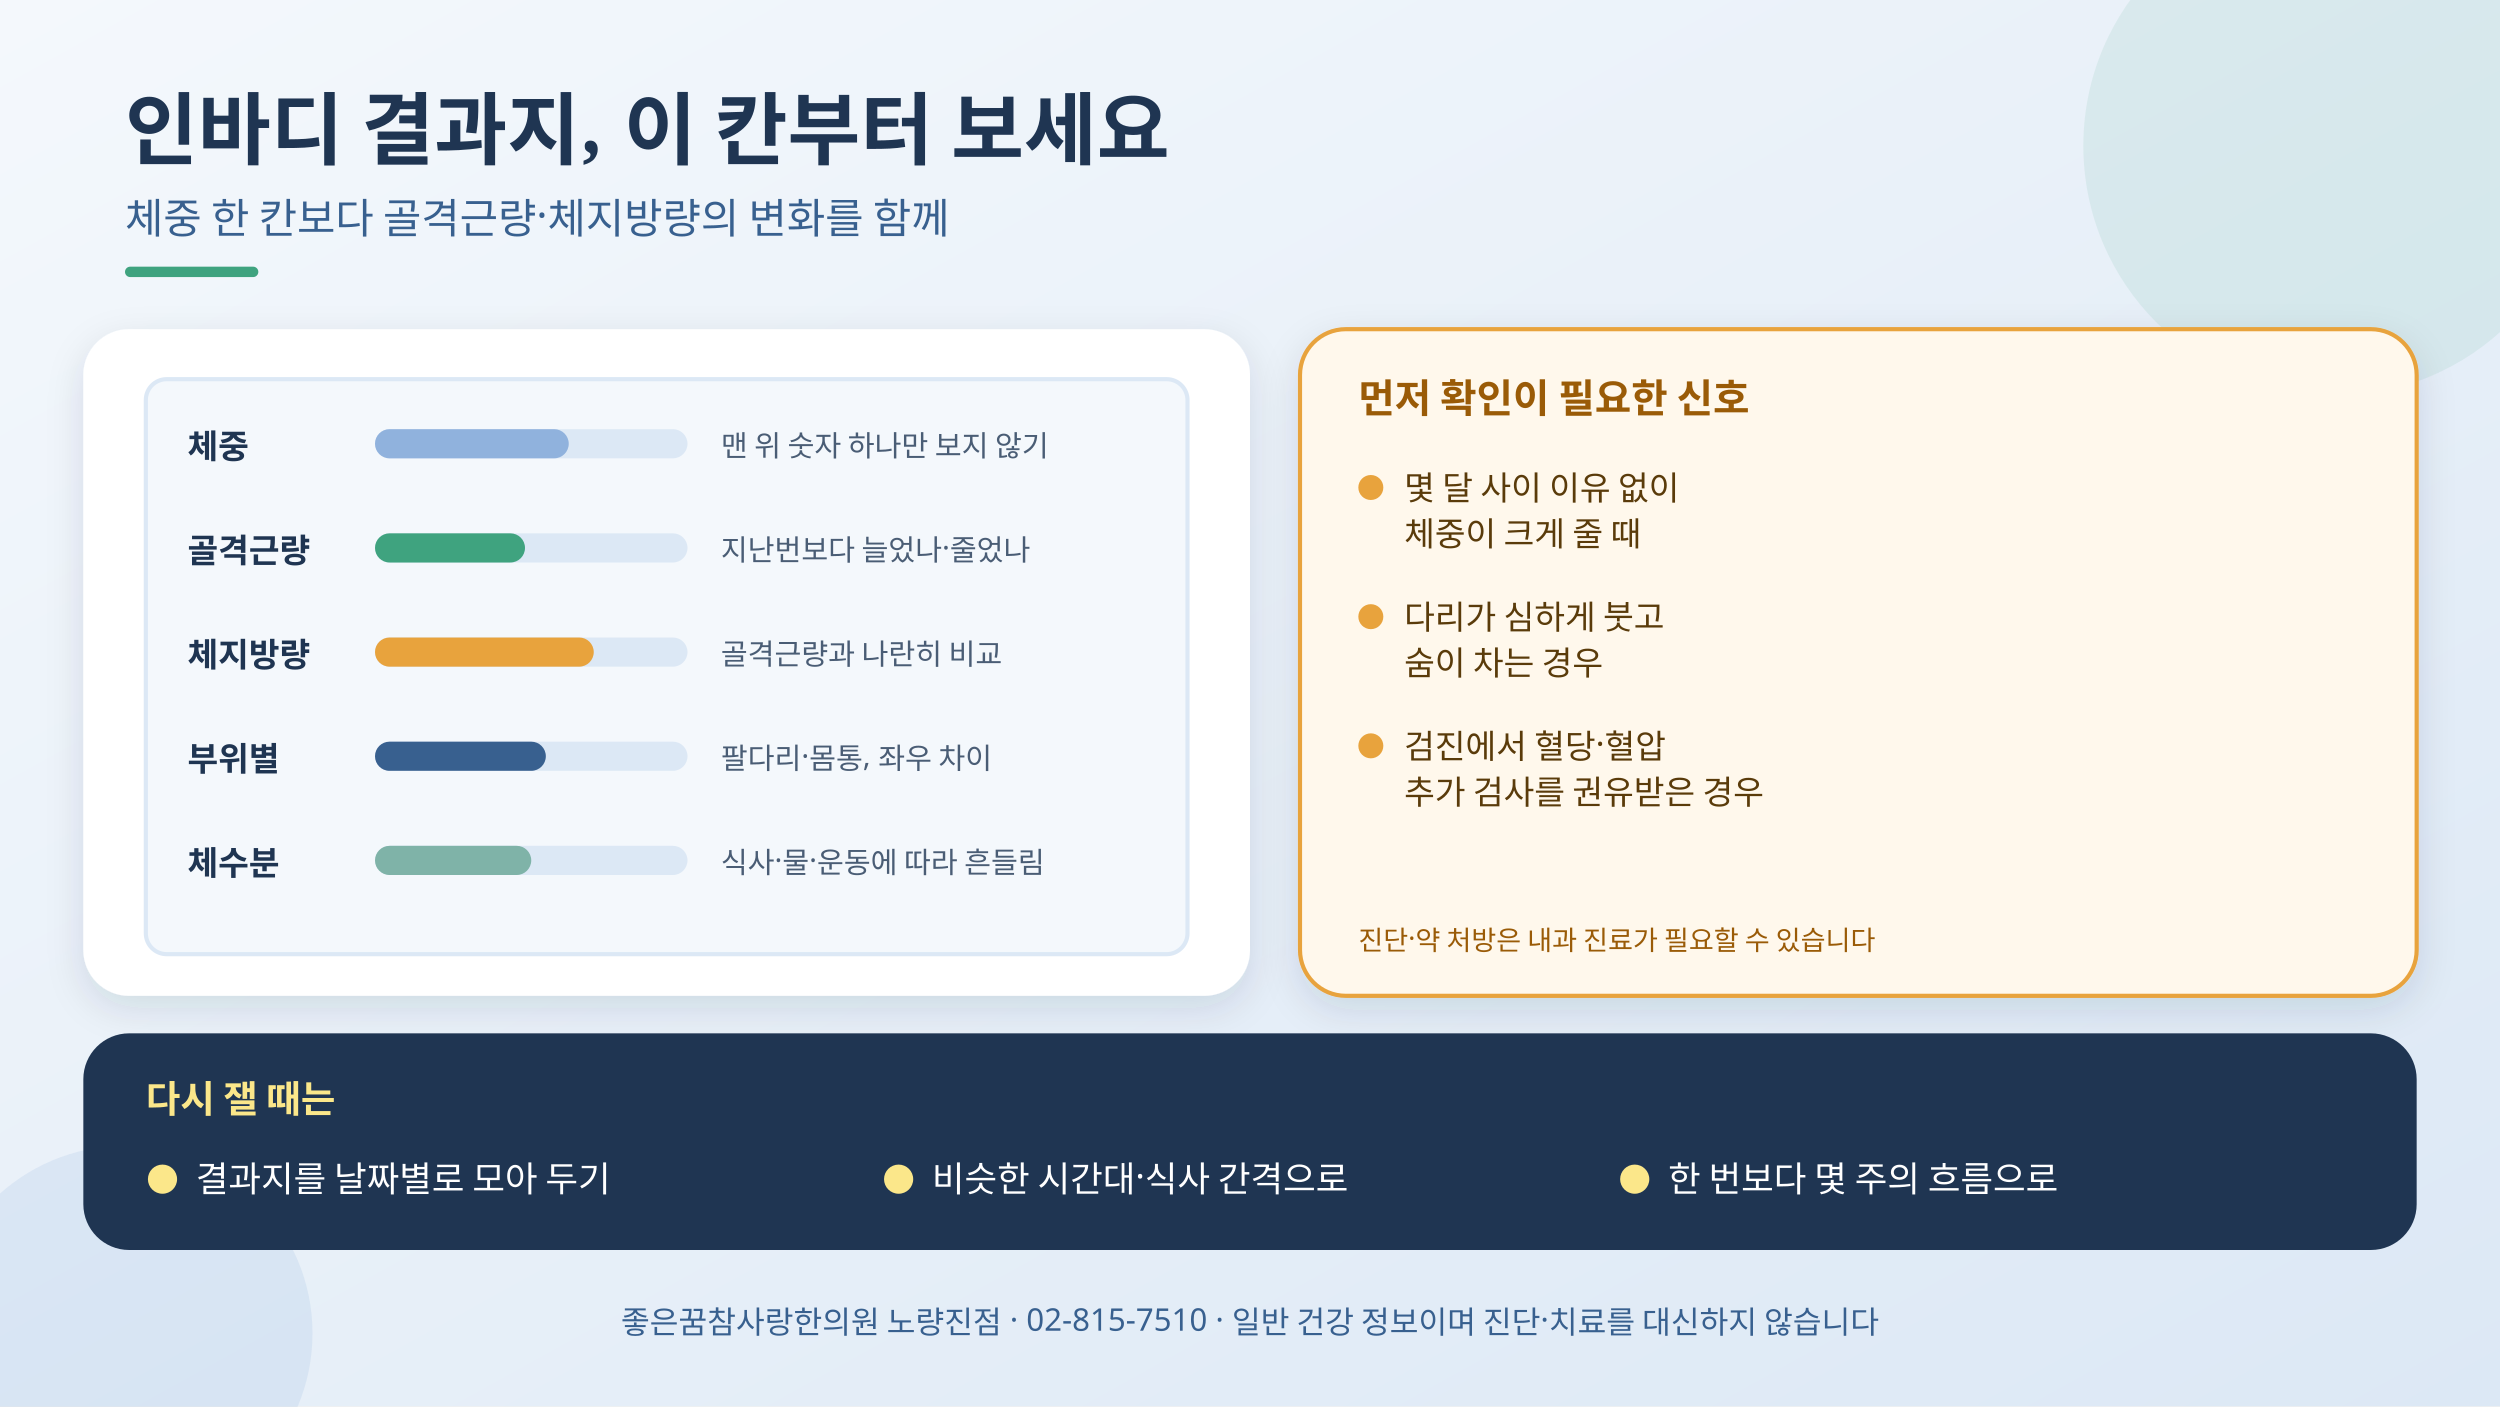
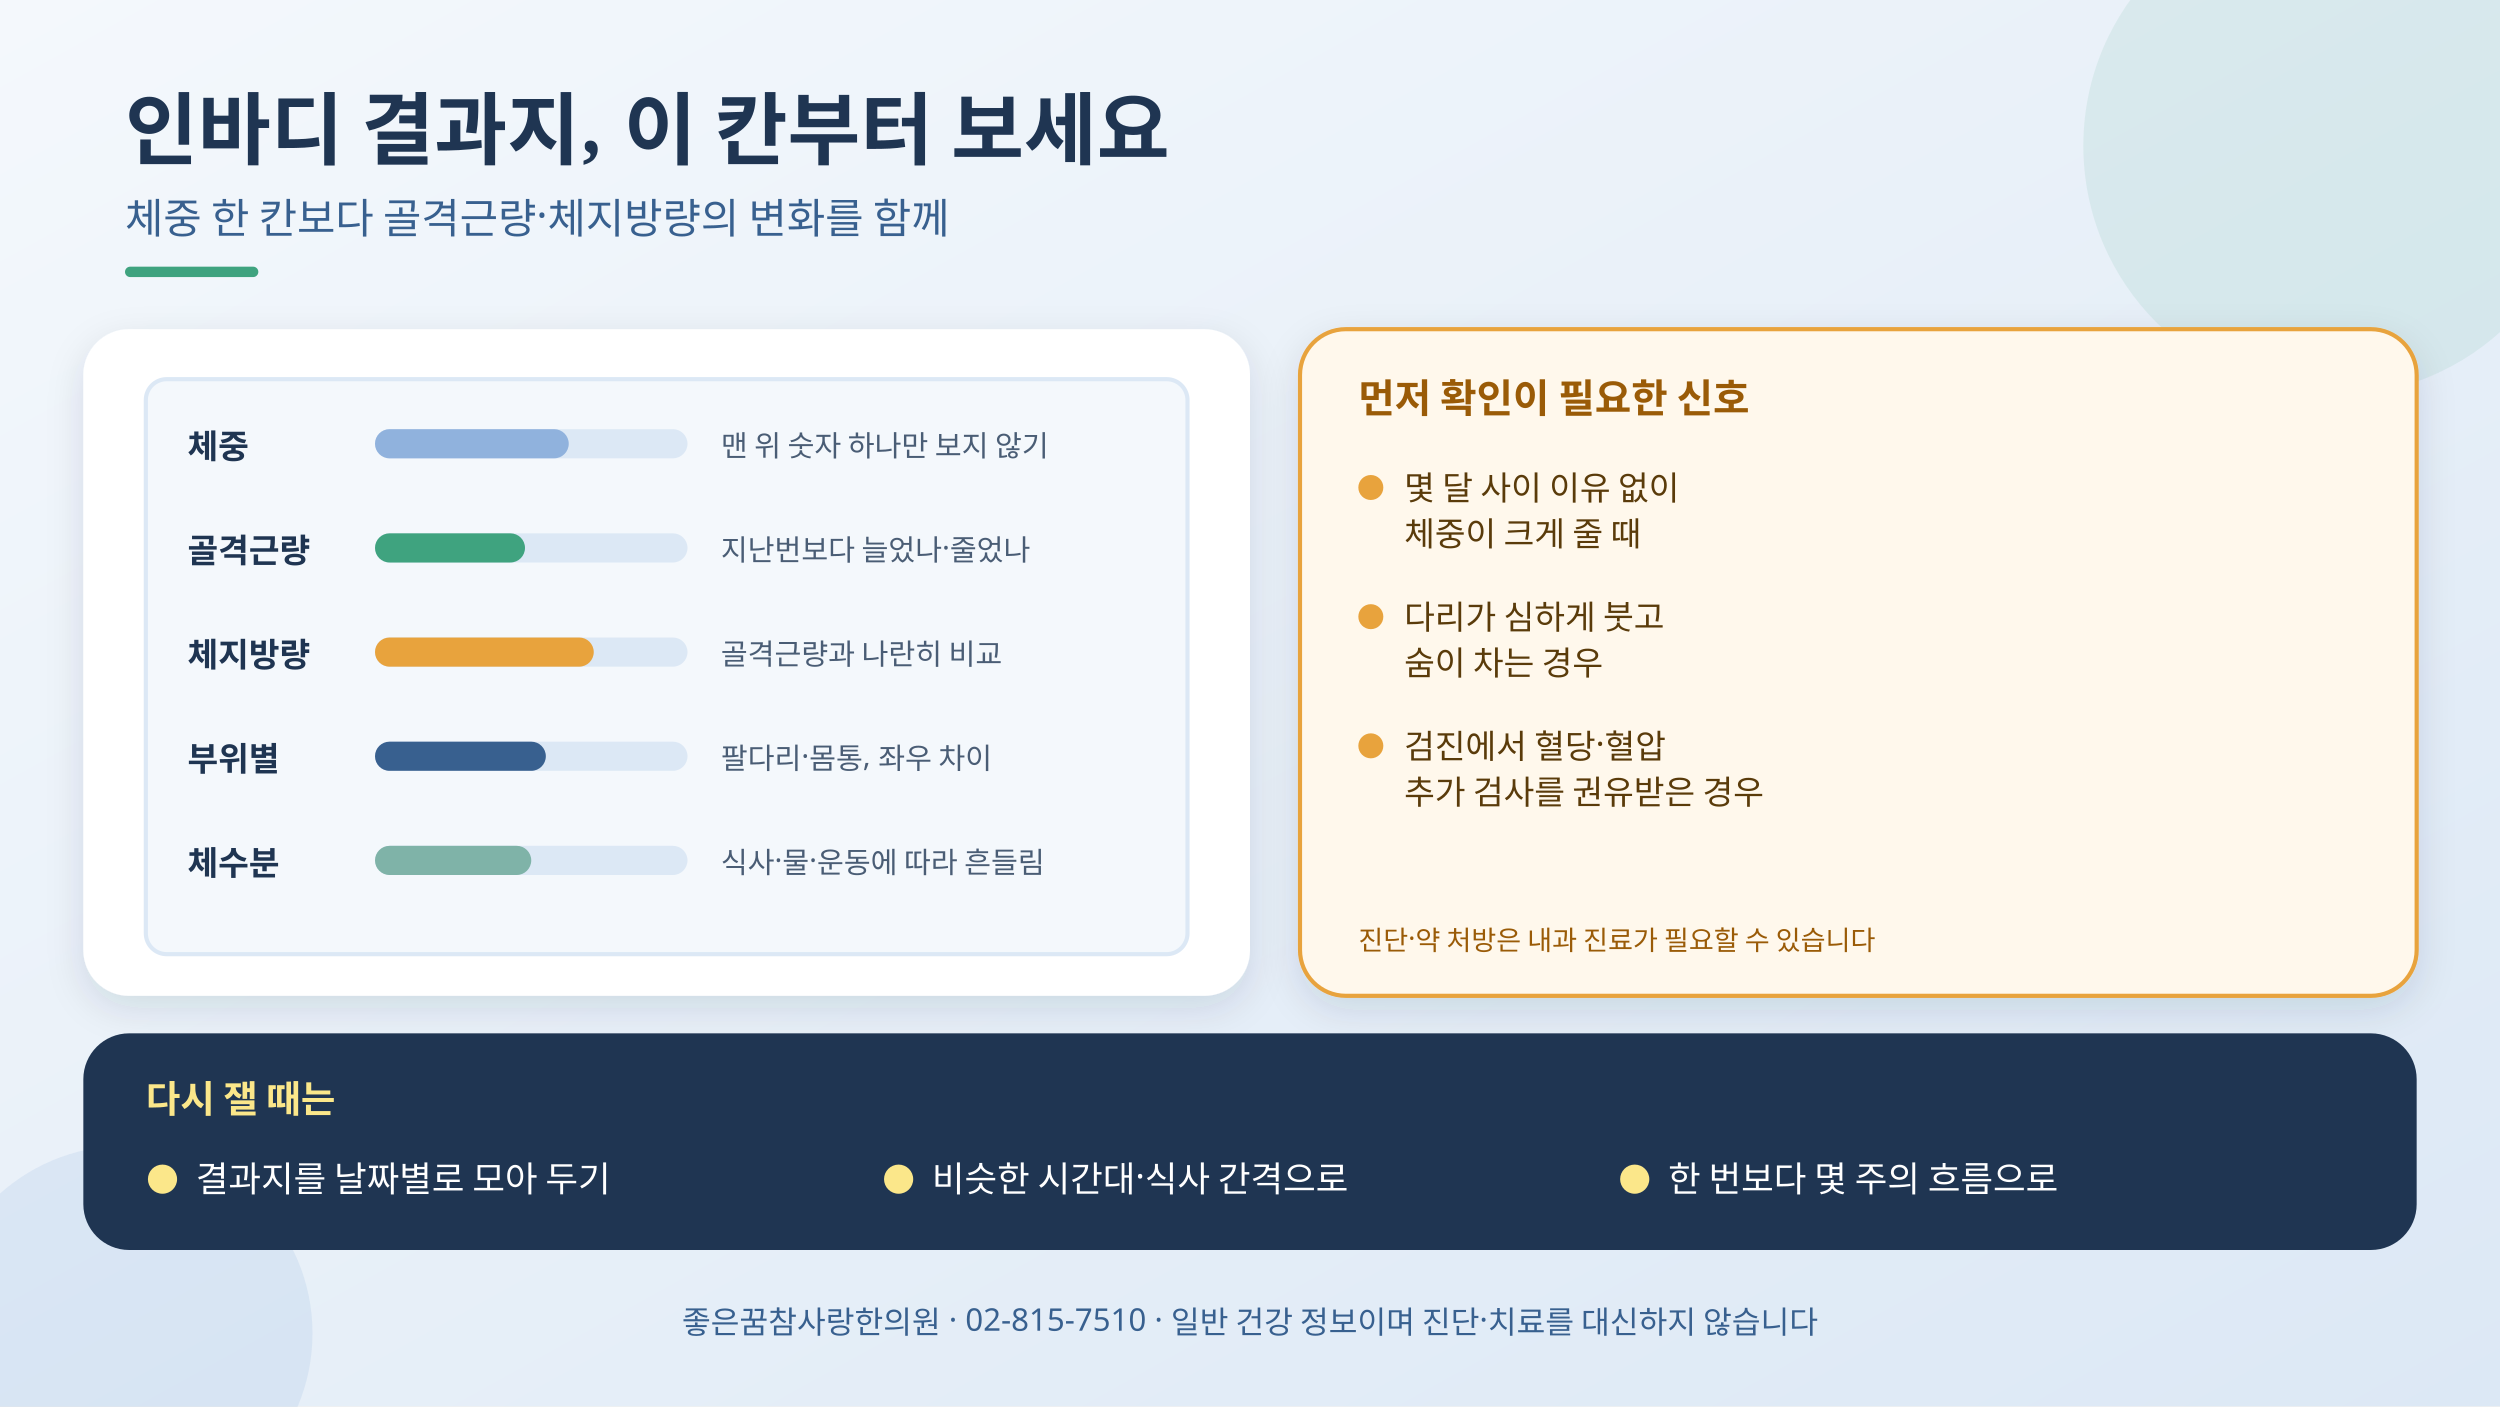
<svg xmlns="http://www.w3.org/2000/svg" viewBox="0 0 1200 675" width="1200" height="675">
  <defs>
    <linearGradient id="bg" x1="0" y1="0" x2="1" y2="1">
      <stop offset="0" stop-color="#F4F8FC" />
      <stop offset="1" stop-color="#DCE8F5" />
    </linearGradient>
    <filter id="sh" x="-10%" y="-10%" width="120%" height="130%">
      <feDropShadow dx="0" dy="6" stdDeviation="9" flood-color="#1F3552" flood-opacity="0.12" />
    </filter>
  </defs>
  <rect width="1200" height="675" fill="url(#bg)" />
  <circle cx="1120" cy="70" r="120" fill="#3FA37F" opacity="0.10" />
  <circle cx="60" cy="640" r="90" fill="#90B2DD" opacity="0.18" />
  <text x="60" y="76" font-family="'Nanum Myeongjo','Noto Serif KR','Malgun Gothic',serif" font-size="38" font-weight="800" fill="#1F3552">인바디 결과지, 이 칸부터 보세요</text>
  <text x="60" y="112" font-family="'Noto Sans KR','Malgun Gothic','Apple SD Gothic Neo',sans-serif" font-size="20" fill="#38608F">체중 한 칸보다 골격근량·체지방량의 변화를 함께</text>
  <rect x="60" y="128" width="64" height="5" rx="2.5" fill="#3FA37F" />
  <rect x="40" y="158" width="560" height="320" rx="22" fill="#fff" filter="url(#sh)" />
  <rect x="70" y="182" width="500" height="276" rx="10" fill="#F4F8FC" stroke="#DCE8F5" stroke-width="2" />
  <text x="90" y="220" font-family="'Noto Sans KR','Malgun Gothic','Apple SD Gothic Neo',sans-serif" font-size="16" font-weight="700" fill="#1F3552" text-anchor="start">
    <tspan x="90" dy="0">체중</tspan>
  </text>
  <rect x="180" y="206" width="150" height="14" rx="7" fill="#DCE8F5" />
  <rect x="180" y="206" width="93" height="14" rx="7" fill="#90B2DD" />
  <text x="346" y="219" font-family="'Noto Sans KR','Malgun Gothic','Apple SD Gothic Neo',sans-serif" font-size="14" font-weight="400" fill="#4A5D75" text-anchor="start">
    <tspan x="346" dy="0">맨 위 숫자 하나만 보지 않기</tspan>
  </text>
  <text x="90" y="270" font-family="'Noto Sans KR','Malgun Gothic','Apple SD Gothic Neo',sans-serif" font-size="16" font-weight="700" fill="#1F3552" text-anchor="start">
    <tspan x="90" dy="0">골격근량</tspan>
  </text>
  <rect x="180" y="256" width="150" height="14" rx="7" fill="#DCE8F5" />
  <rect x="180" y="256" width="72" height="14" rx="7" fill="#3FA37F" />
  <text x="346" y="269" font-family="'Noto Sans KR','Malgun Gothic','Apple SD Gothic Neo',sans-serif" font-size="14" font-weight="400" fill="#4A5D75" text-anchor="start">
    <tspan x="346" dy="0">지난번보다 늘었나·줄었나</tspan>
  </text>
  <text x="90" y="320" font-family="'Noto Sans KR','Malgun Gothic','Apple SD Gothic Neo',sans-serif" font-size="16" font-weight="700" fill="#1F3552" text-anchor="start">
    <tspan x="90" dy="0">체지방량</tspan>
  </text>
  <rect x="180" y="306" width="150" height="14" rx="7" fill="#DCE8F5" />
  <rect x="180" y="306" width="105" height="14" rx="7" fill="#E8A33D" />
  <text x="346" y="319" font-family="'Noto Sans KR','Malgun Gothic','Apple SD Gothic Neo',sans-serif" font-size="14" font-weight="400" fill="#4A5D75" text-anchor="start">
    <tspan x="346" dy="0">골격근량과 나란히 비교</tspan>
  </text>
  <text x="90" y="370" font-family="'Noto Sans KR','Malgun Gothic','Apple SD Gothic Neo',sans-serif" font-size="16" font-weight="700" fill="#1F3552" text-anchor="start">
    <tspan x="90" dy="0">부위별</tspan>
  </text>
  <rect x="180" y="356" width="150" height="14" rx="7" fill="#DCE8F5" />
  <rect x="180" y="356" width="82" height="14" rx="7" fill="#38608F" />
  <text x="346" y="369" font-family="'Noto Sans KR','Malgun Gothic','Apple SD Gothic Neo',sans-serif" font-size="14" font-weight="400" fill="#4A5D75" text-anchor="start">
    <tspan x="346" dy="0">팔다리·몸통, 좌우 차이</tspan>
  </text>
  <text x="90" y="420" font-family="'Noto Sans KR','Malgun Gothic','Apple SD Gothic Neo',sans-serif" font-size="16" font-weight="700" fill="#1F3552" text-anchor="start">
    <tspan x="90" dy="0">체수분</tspan>
  </text>
  <rect x="180" y="406" width="150" height="14" rx="7" fill="#DCE8F5" />
  <rect x="180" y="406" width="75" height="14" rx="7" fill="#7FB3A8" />
  <text x="346" y="419" font-family="'Noto Sans KR','Malgun Gothic','Apple SD Gothic Neo',sans-serif" font-size="14" font-weight="400" fill="#4A5D75" text-anchor="start">
    <tspan x="346" dy="0">식사·물·운동에 따라 흔들림</tspan>
  </text>
  <rect x="624" y="158" width="536" height="320" rx="22" fill="#FFF8EC" stroke="#E8A33D" stroke-width="2" filter="url(#sh)" />
  <text x="652" y="198" font-family="'Noto Sans KR','Malgun Gothic','Apple SD Gothic Neo',sans-serif" font-size="19" font-weight="700" fill="#9A5B07" text-anchor="start">
    <tspan x="652" dy="0">먼저 확인이 필요한 신호</tspan>
  </text>
  <circle cx="658" cy="234" r="6" fill="#E8A33D" />
  <text x="674" y="240" font-family="'Noto Sans KR','Malgun Gothic','Apple SD Gothic Neo',sans-serif" font-size="16" font-weight="400" fill="#5A3B0A" text-anchor="start">
    <tspan x="674" dy="0">몇 달 사이 이유 없이</tspan>
    <tspan x="674" dy="22">체중이 크게 줄 때</tspan>
  </text>
  <circle cx="658" cy="296" r="6" fill="#E8A33D" />
  <text x="674" y="302" font-family="'Noto Sans KR','Malgun Gothic','Apple SD Gothic Neo',sans-serif" font-size="16" font-weight="400" fill="#5A3B0A" text-anchor="start">
    <tspan x="674" dy="0">다리가 심하게 붓고</tspan>
    <tspan x="674" dy="22">숨이 차는 경우</tspan>
  </text>
  <circle cx="658" cy="358" r="6" fill="#E8A33D" />
  <text x="674" y="364" font-family="'Noto Sans KR','Malgun Gothic','Apple SD Gothic Neo',sans-serif" font-size="16" font-weight="400" fill="#5A3B0A" text-anchor="start">
    <tspan x="674" dy="0">검진에서 혈당·혈압</tspan>
    <tspan x="674" dy="22">추가 검사를 권유받은 경우</tspan>
  </text>
  <text x="652" y="456" font-family="'Noto Sans KR','Malgun Gothic','Apple SD Gothic Neo',sans-serif" font-size="13" font-weight="500" fill="#9A5B07" text-anchor="start">
    <tspan x="652" dy="0">진단·약 처방은 내과 진료가 필요할 수 있습니다</tspan>
  </text>
  <rect x="40" y="496" width="1120" height="104" rx="22" fill="#1F3552" />
  <text x="70" y="534" font-family="'Noto Sans KR','Malgun Gothic','Apple SD Gothic Neo',sans-serif" font-size="18" font-weight="700" fill="#FBE78A" text-anchor="start">
    <tspan x="70" dy="0">다시 잴 때는</tspan>
  </text>
  <circle cx="78.0" cy="566" r="7" fill="#FBE78A" />
  <text x="94.0" y="572" font-family="'Noto Sans KR','Malgun Gothic','Apple SD Gothic Neo',sans-serif" font-size="17" font-weight="400" fill="#fff" text-anchor="start">
    <tspan x="94.0" dy="0">결과지를 날짜별로 모아 두기</tspan>
  </text>
  <circle cx="431.333" cy="566" r="7" fill="#FBE78A" />
  <text x="447.333" y="572" font-family="'Noto Sans KR','Malgun Gothic','Apple SD Gothic Neo',sans-serif" font-size="17" font-weight="400" fill="#fff" text-anchor="start">
    <tspan x="447.333" dy="0">비슷한 시간대·식사 간격으로</tspan>
  </text>
  <circle cx="784.667" cy="566" r="7" fill="#FBE78A" />
  <text x="800.667" y="572" font-family="'Noto Sans KR','Malgun Gothic','Apple SD Gothic Neo',sans-serif" font-size="17" font-weight="400" fill="#fff" text-anchor="start">
    <tspan x="800.667" dy="0">한 번보다 몇 주의 흐름으로</tspan>
  </text>
  <text x="600" y="640" font-family="'Noto Sans KR','Malgun Gothic','Apple SD Gothic Neo',sans-serif" font-size="15" font-weight="400" fill="#38608F" text-anchor="middle">
-     <tspan x="600" dy="0">좋은꿈참사랑한의원 노량진점 · 02-815-7510 · 일반 건강 정보이며 진단·치료를 대신하지 않습니다</tspan>
+     <tspan x="600" dy="0">좋은꿈참사랑한의원 · 02-815-7510 · 일반 건강 정보이며 진단·치료를 대신하지 않습니다</tspan>
  </text>
</svg>
